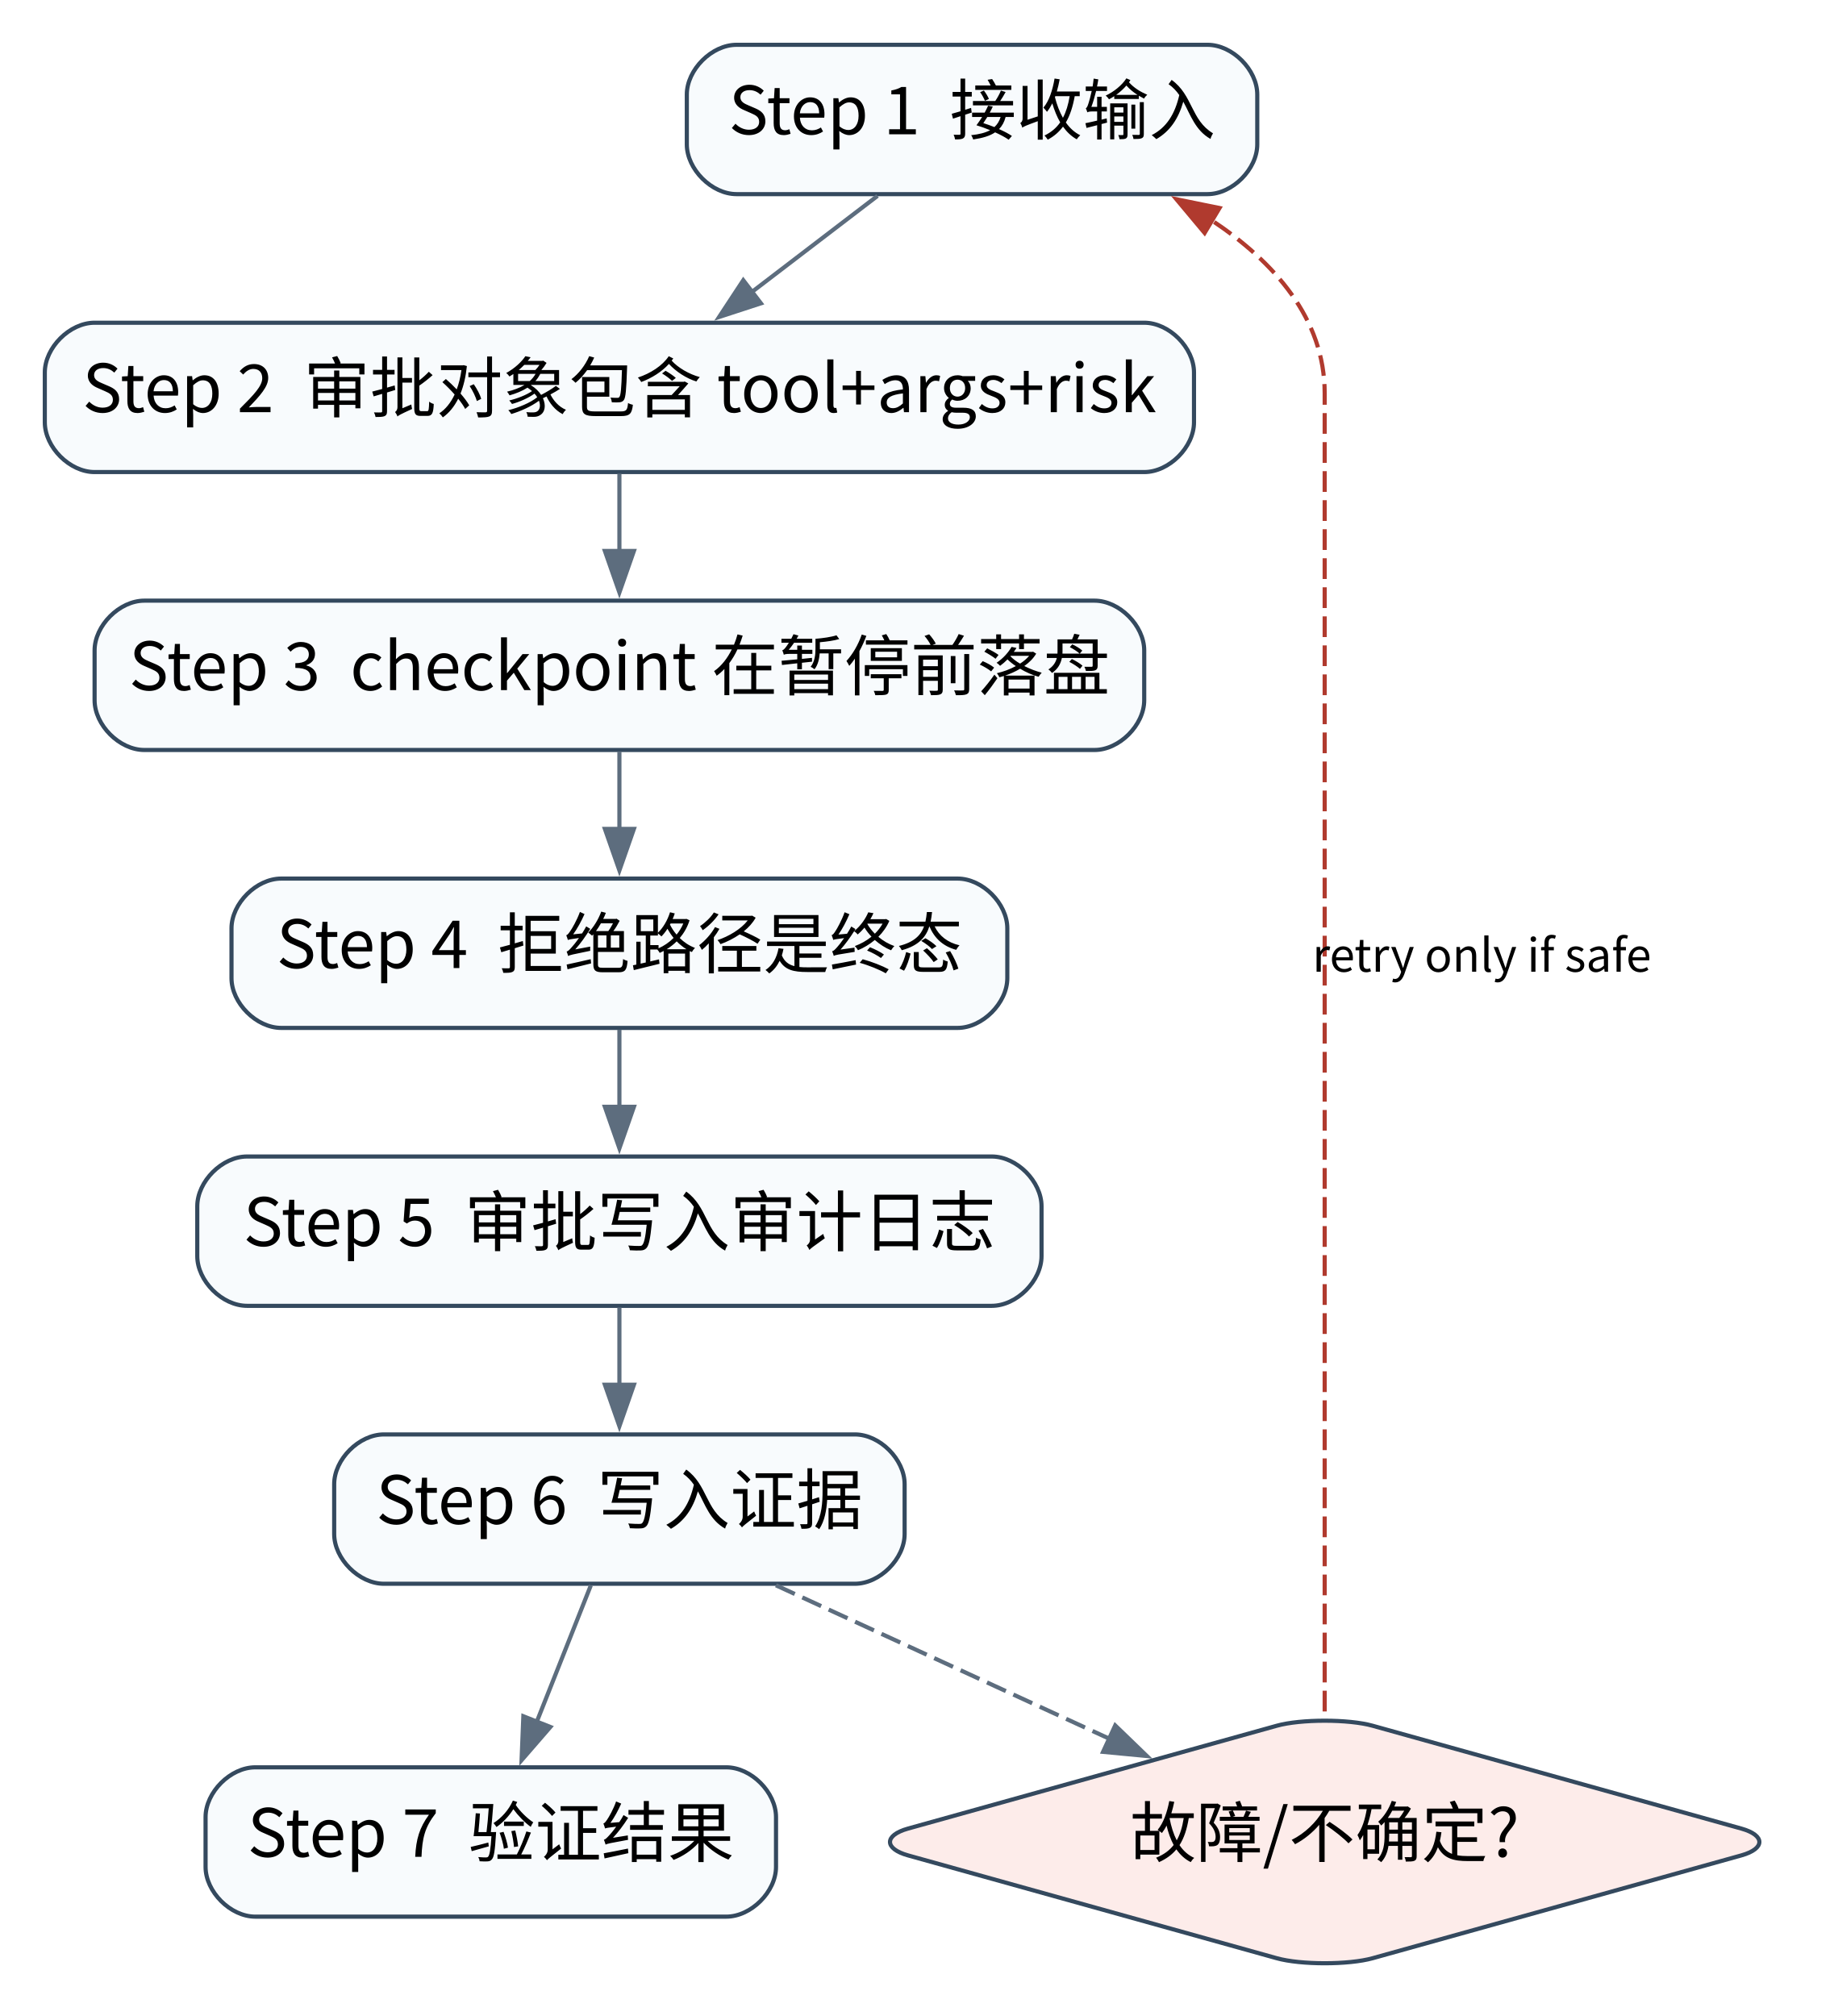
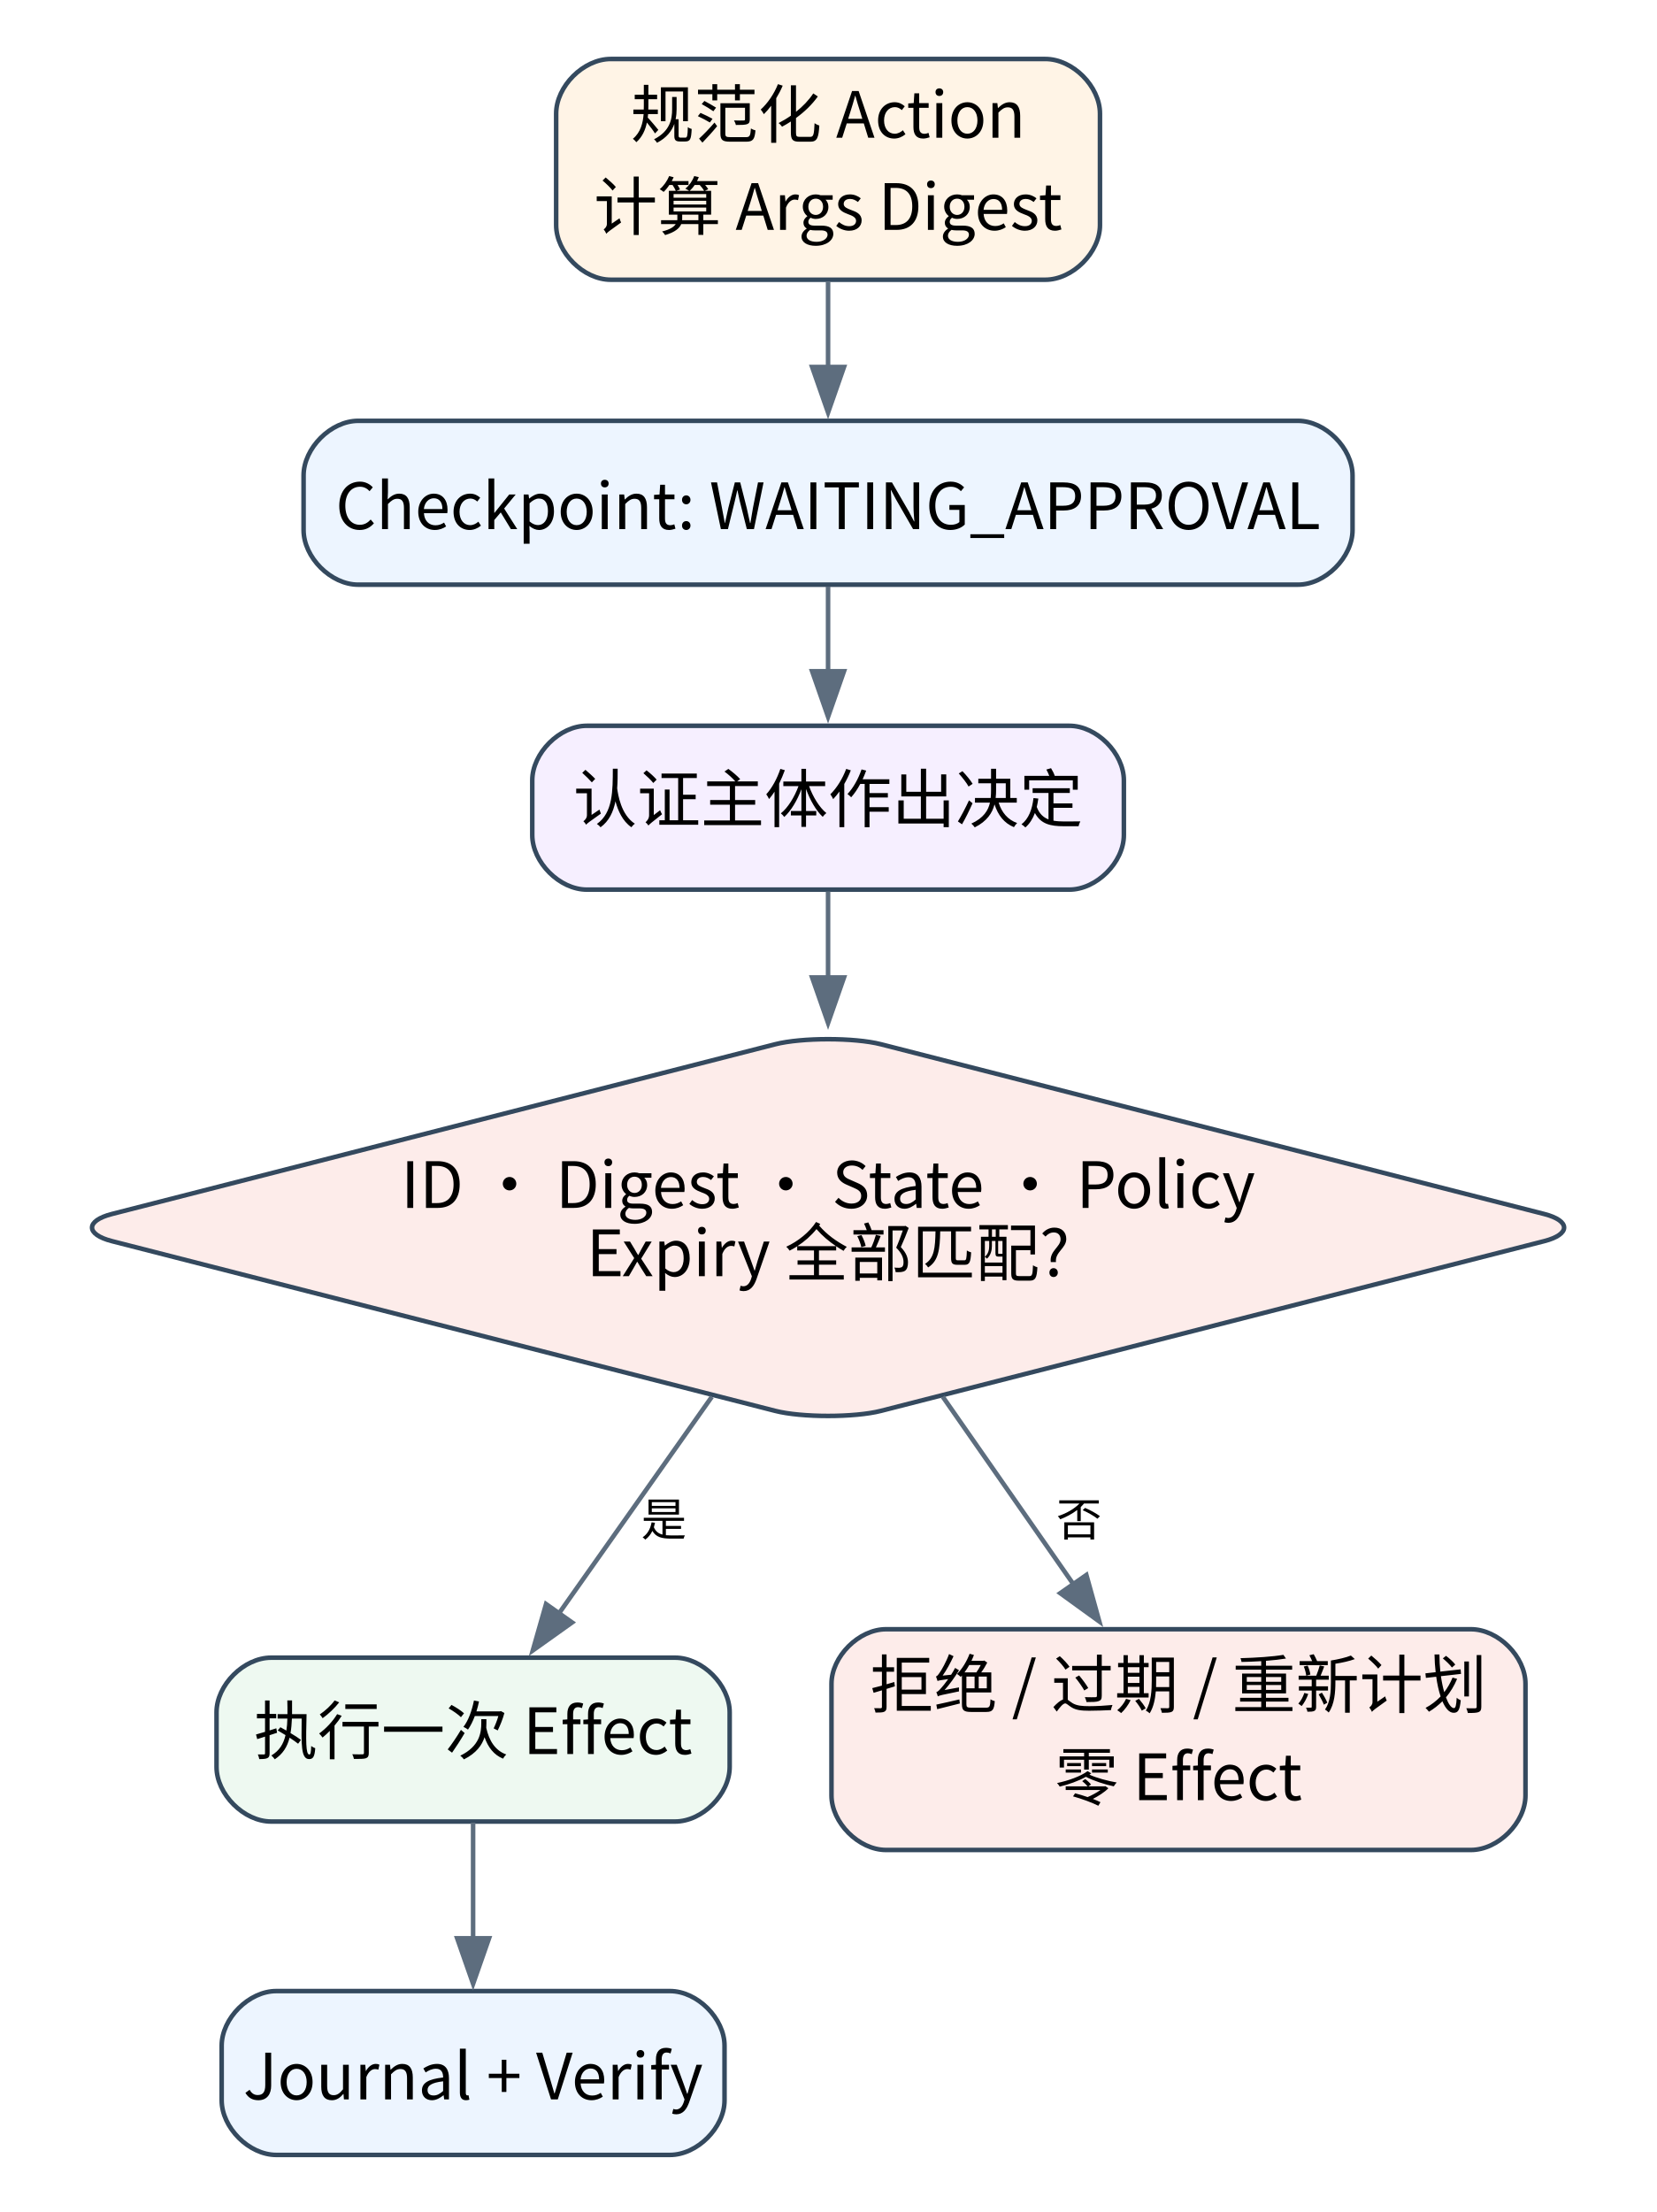
- <svg xmlns="http://www.w3.org/2000/svg" width="442pt" height="486pt" viewBox="0.00 0.00 442.00 486.00">
-   <g id="graph0" class="graph" transform="scale(1 1) rotate(0) translate(10.8 475.3)">
+ <svg xmlns="http://www.w3.org/2000/svg" width="364pt" height="486pt" viewBox="0.00 0.00 364.00 486.00">
+   <g id="graph0" class="graph" transform="scale(1 1) rotate(0) translate(12.96 473.46)">
    <g id="node1" class="node">
-       <path fill="#f8fbfd" stroke="#34495e" d="M280.25,-464.5C280.25,-464.5 166.75,-464.5 166.75,-464.5 160.75,-464.5 154.75,-458.5 154.75,-452.5 154.75,-452.5 154.75,-440.5 154.75,-440.5 154.75,-434.5 160.75,-428.5 166.75,-428.5 166.75,-428.5 280.25,-428.5 280.25,-428.5 286.25,-428.5 292.25,-434.5 292.25,-440.5 292.25,-440.5 292.25,-452.5 292.25,-452.5 292.25,-458.5 286.25,-464.5 280.25,-464.5" />
-       <text xml:space="preserve" text-anchor="middle" x="223.5" y="-442.93" font-family="Noto Sans CJK SC" font-size="16.00">Step 1  接收输入</text>
+       <path fill="#fff4e6" stroke="#34495e" d="M216.75,-460.5C216.75,-460.5 121.25,-460.5 121.25,-460.5 115.25,-460.5 109.25,-454.5 109.25,-448.5 109.25,-448.5 109.25,-424 109.25,-424 109.25,-418 115.25,-412 121.25,-412 121.25,-412 216.75,-412 216.75,-412 222.75,-412 228.75,-418 228.75,-424 228.75,-424 228.75,-448.5 228.75,-448.5 228.75,-454.5 222.75,-460.5 216.75,-460.5" />
+       <text xml:space="preserve" text-anchor="middle" x="169" y="-443.2" font-family="Noto Sans CJK SC" font-size="14.00">规范化 Action</text>
+       <text xml:space="preserve" text-anchor="middle" x="169" y="-422.95" font-family="Noto Sans CJK SC" font-size="14.00">计算 Args Digest</text>
    </g>
    <g id="node2" class="node">
-       <path fill="#f8fbfd" stroke="#34495e" d="M265,-397.5C265,-397.5 12,-397.5 12,-397.5 6,-397.5 0,-391.5 0,-385.5 0,-385.5 0,-373.5 0,-373.5 0,-367.5 6,-361.5 12,-361.5 12,-361.5 265,-361.5 265,-361.5 271,-361.5 277,-367.5 277,-373.5 277,-373.5 277,-385.5 277,-385.5 277,-391.5 271,-397.5 265,-397.5" />
-       <text xml:space="preserve" text-anchor="middle" x="138.5" y="-375.93" font-family="Noto Sans CJK SC" font-size="16.00">Step 2  审批对象包含 tool+args+risk</text>
+       <path fill="#edf5ff" stroke="#34495e" d="M272.25,-381C272.25,-381 65.75,-381 65.75,-381 59.75,-381 53.75,-375 53.75,-369 53.75,-369 53.75,-357 53.75,-357 53.75,-351 59.75,-345 65.75,-345 65.75,-345 272.25,-345 272.25,-345 278.25,-345 284.25,-351 284.25,-357 284.25,-357 284.25,-369 284.25,-369 284.25,-375 278.25,-381 272.25,-381" />
+       <text xml:space="preserve" text-anchor="middle" x="169" y="-357.2" font-family="Noto Sans CJK SC" font-size="14.00">Checkpoint: WAITING_APPROVAL</text>
    </g>
    <g id="edge1" class="edge">
-       <path fill="none" stroke="#5d6d7e" d="M200.72,-428.08C191.38,-420.94 180.42,-412.55 170.31,-404.82" />
-       <polygon fill="#5d6d7e" stroke="#5d6d7e" points="172.61,-402.18 162.54,-398.89 168.36,-407.74 172.61,-402.18" />
+       <path fill="none" stroke="#5d6d7e" d="M169,-411.52C169,-405.51 169,-398.97 169,-392.74" />
+       <polygon fill="#5d6d7e" stroke="#5d6d7e" points="172.5,-392.83 169,-382.83 165.5,-392.83 172.5,-392.83" />
    </g>
    <g id="node3" class="node">
-       <path fill="#f8fbfd" stroke="#34495e" d="M253,-330.5C253,-330.5 24,-330.5 24,-330.5 18,-330.5 12,-324.5 12,-318.5 12,-318.5 12,-306.5 12,-306.5 12,-300.5 18,-294.5 24,-294.5 24,-294.5 253,-294.5 253,-294.5 259,-294.5 265,-300.5 265,-306.5 265,-306.5 265,-318.5 265,-318.5 265,-324.5 259,-330.5 253,-330.5" />
-       <text xml:space="preserve" text-anchor="middle" x="138.5" y="-308.93" font-family="Noto Sans CJK SC" font-size="16.00">Step 3  checkpoint 在暂停前落盘</text>
+       <path fill="#f6efff" stroke="#34495e" d="M222,-314C222,-314 116,-314 116,-314 110,-314 104,-308 104,-302 104,-302 104,-290 104,-290 104,-284 110,-278 116,-278 116,-278 222,-278 222,-278 228,-278 234,-284 234,-290 234,-290 234,-302 234,-302 234,-308 228,-314 222,-314" />
+       <text xml:space="preserve" text-anchor="middle" x="169" y="-292.82" font-family="Noto Sans CJK SC" font-size="14.00">认证主体作出决定</text>
    </g>
    <g id="edge2" class="edge">
-       <path fill="none" stroke="#5d6d7e" d="M138.5,-361.08C138.5,-355.25 138.5,-348.59 138.5,-342.14" />
-       <polygon fill="#5d6d7e" stroke="#5d6d7e" points="142,-342.48 138.5,-332.48 135,-342.48 142,-342.48" />
+       <path fill="none" stroke="#5d6d7e" d="M169,-344.58C169,-338.75 169,-332.09 169,-325.64" />
+       <polygon fill="#5d6d7e" stroke="#5d6d7e" points="172.5,-325.98 169,-315.98 165.5,-325.98 172.5,-325.98" />
    </g>
    <g id="node4" class="node">
-       <path fill="#f8fbfd" stroke="#34495e" d="M220,-263.5C220,-263.5 57,-263.5 57,-263.5 51,-263.5 45,-257.5 45,-251.5 45,-251.5 45,-239.5 45,-239.5 45,-233.5 51,-227.5 57,-227.5 57,-227.5 220,-227.5 220,-227.5 226,-227.5 232,-233.5 232,-239.5 232,-239.5 232,-251.5 232,-251.5 232,-257.5 226,-263.5 220,-263.5" />
-       <text xml:space="preserve" text-anchor="middle" x="138.5" y="-241.93" font-family="Noto Sans CJK SC" font-size="16.00">Step 4  拒绝路径是终态</text>
+       <path fill="#fdecea" stroke="#34495e" d="M157.37,-244.02C157.37,-244.02 11.63,-206.73 11.63,-206.73 5.81,-205.24 5.81,-202.26 11.63,-200.77 11.63,-200.77 157.37,-163.48 157.37,-163.48 163.19,-161.99 174.81,-161.99 180.63,-163.48 180.63,-163.48 326.37,-200.77 326.37,-200.77 332.19,-202.26 332.19,-205.24 326.37,-206.73 326.37,-206.73 180.63,-244.02 180.63,-244.02 174.81,-245.51 163.19,-245.51 157.37,-244.02" />
+       <text xml:space="preserve" text-anchor="middle" x="169" y="-208.07" font-family="Noto Sans CJK SC" font-size="14.00">ID · Digest · State · Policy</text>
+       <text xml:space="preserve" text-anchor="middle" x="169" y="-193.07" font-family="Noto Sans CJK SC" font-size="14.00">Expiry 全部匹配?</text>
    </g>
    <g id="edge3" class="edge">
-       <path fill="none" stroke="#5d6d7e" d="M138.5,-294.08C138.5,-288.25 138.5,-281.59 138.5,-275.14" />
-       <polygon fill="#5d6d7e" stroke="#5d6d7e" points="142,-275.48 138.5,-265.48 135,-275.48 142,-275.48" />
+       <path fill="none" stroke="#5d6d7e" d="M169,-277.6C169,-271.88 169,-265.2 169,-258.24" />
+       <polygon fill="#5d6d7e" stroke="#5d6d7e" points="172.5,-258.7 169,-248.7 165.5,-258.7 172.5,-258.7" />
    </g>
    <g id="node5" class="node">
-       <path fill="#f8fbfd" stroke="#34495e" d="M228.25,-196.5C228.25,-196.5 48.75,-196.5 48.75,-196.5 42.75,-196.5 36.75,-190.5 36.75,-184.5 36.75,-184.5 36.75,-172.5 36.75,-172.5 36.75,-166.5 42.75,-160.5 48.75,-160.5 48.75,-160.5 228.25,-160.5 228.25,-160.5 234.25,-160.5 240.25,-166.5 240.25,-172.5 240.25,-172.5 240.25,-184.5 240.25,-184.5 240.25,-190.5 234.25,-196.5 228.25,-196.5" />
-       <text xml:space="preserve" text-anchor="middle" x="138.5" y="-174.93" font-family="Noto Sans CJK SC" font-size="16.00">Step 5  审批写入审计日志</text>
+       <path fill="#eef9f1" stroke="#34495e" d="M135.38,-109.25C135.38,-109.25 46.62,-109.25 46.62,-109.25 40.62,-109.25 34.62,-103.25 34.62,-97.25 34.62,-97.25 34.62,-85.25 34.62,-85.25 34.62,-79.25 40.62,-73.25 46.62,-73.25 46.62,-73.25 135.38,-73.25 135.38,-73.25 141.38,-73.25 147.38,-79.25 147.38,-85.25 147.38,-85.25 147.38,-97.25 147.38,-97.25 147.38,-103.25 141.38,-109.25 135.38,-109.25" />
+       <text xml:space="preserve" text-anchor="middle" x="91" y="-88.08" font-family="Noto Sans CJK SC" font-size="14.00">执行一次 Effect</text>
    </g>
    <g id="edge4" class="edge">
-       <path fill="none" stroke="#5d6d7e" d="M138.5,-227.08C138.5,-221.25 138.5,-214.59 138.5,-208.14" />
-       <polygon fill="#5d6d7e" stroke="#5d6d7e" points="142,-208.48 138.5,-198.48 135,-208.48 142,-208.48" />
+       <path fill="none" stroke="#5d6d7e" d="M143.46,-166.57C132.49,-151.02 119.89,-133.18 109.79,-118.87" />
+       <polygon fill="#5d6d7e" stroke="#5d6d7e" points="112.75,-116.99 104.12,-110.84 107.03,-121.03 112.75,-116.99" />
+       <text xml:space="preserve" text-anchor="middle" x="132.91" y="-136" font-family="Noto Sans CJK SC" font-size="10.00">是</text>
+     </g>
+     <g id="node7" class="node">
+       <path fill="#fdecea" stroke="#34495e" d="M310.25,-115.5C310.25,-115.5 181.75,-115.5 181.75,-115.5 175.75,-115.5 169.75,-109.5 169.75,-103.5 169.75,-103.5 169.75,-79 169.75,-79 169.75,-73 175.75,-67 181.75,-67 181.75,-67 310.25,-67 310.25,-67 316.25,-67 322.25,-73 322.25,-79 322.25,-79 322.25,-103.5 322.25,-103.5 322.25,-109.5 316.25,-115.5 310.25,-115.5" />
+       <text xml:space="preserve" text-anchor="middle" x="246" y="-98.2" font-family="Noto Sans CJK SC" font-size="14.00">拒绝 / 过期 / 重新计划</text>
+       <text xml:space="preserve" text-anchor="middle" x="246" y="-77.95" font-family="Noto Sans CJK SC" font-size="14.00">零 Effect</text>
+     </g>
+     <g id="edge5" class="edge">
+       <path fill="none" stroke="#5d6d7e" d="M194.21,-166.57C203.53,-153.2 214.03,-138.13 223.13,-125.07" />
+       <polygon fill="#5d6d7e" stroke="#5d6d7e" points="225.76,-127.42 228.6,-117.21 220.02,-123.42 225.76,-127.42" />
+       <text xml:space="preserve" text-anchor="middle" x="224.15" y="-136" font-family="Noto Sans CJK SC" font-size="10.00">否</text>
    </g>
    <g id="node6" class="node">
-       <path fill="#f8fbfd" stroke="#34495e" d="M195.25,-129.5C195.25,-129.5 81.75,-129.5 81.75,-129.5 75.75,-129.5 69.75,-123.5 69.75,-117.5 69.75,-117.5 69.75,-105.5 69.75,-105.5 69.75,-99.5 75.75,-93.5 81.75,-93.5 81.75,-93.5 195.25,-93.5 195.25,-93.5 201.25,-93.5 207.25,-99.5 207.25,-105.5 207.25,-105.5 207.25,-117.5 207.25,-117.5 207.25,-123.5 201.25,-129.5 195.25,-129.5" />
-       <text xml:space="preserve" text-anchor="middle" x="138.5" y="-107.92" font-family="Noto Sans CJK SC" font-size="16.00">Step 6  写入证据</text>
-     </g>
-     <g id="edge5" class="edge">
-       <path fill="none" stroke="#5d6d7e" d="M138.5,-160.08C138.5,-154.25 138.5,-147.59 138.5,-141.14" />
-       <polygon fill="#5d6d7e" stroke="#5d6d7e" points="142,-141.48 138.5,-131.48 135,-141.48 142,-141.48" />
-     </g>
-     <g id="node7" class="node">
-       <path fill="#f8fbfd" stroke="#34495e" d="M164.25,-49.25C164.25,-49.25 50.75,-49.25 50.75,-49.25 44.75,-49.25 38.75,-43.25 38.75,-37.25 38.75,-37.25 38.75,-25.25 38.75,-25.25 38.75,-19.25 44.75,-13.25 50.75,-13.25 50.75,-13.25 164.25,-13.25 164.25,-13.25 170.25,-13.25 176.25,-19.25 176.25,-25.25 176.25,-25.25 176.25,-37.25 176.25,-37.25 176.25,-43.25 170.25,-49.25 164.25,-49.25" />
-       <text xml:space="preserve" text-anchor="middle" x="107.5" y="-27.68" font-family="Noto Sans CJK SC" font-size="16.00">Step 7  验证结果</text>
+       <path fill="#edf5ff" stroke="#34495e" d="M134.25,-36C134.25,-36 47.75,-36 47.75,-36 41.75,-36 35.75,-30 35.75,-24 35.75,-24 35.75,-12 35.75,-12 35.75,-6 41.75,0 47.75,0 47.75,0 134.25,0 134.25,0 140.25,0 146.25,-6 146.25,-12 146.25,-12 146.25,-24 146.25,-24 146.25,-30 140.25,-36 134.25,-36" />
+       <text xml:space="preserve" text-anchor="middle" x="91" y="-12.2" font-family="Noto Sans CJK SC" font-size="14.00">Journal + Verify</text>
    </g>
    <g id="edge6" class="edge">
-       <path fill="none" stroke="#5d6d7e" d="M131.62,-93.13C127.77,-83.41 122.87,-71.05 118.5,-60.02" />
-       <polygon fill="#5d6d7e" stroke="#5d6d7e" points="121.86,-58.98 114.92,-50.97 115.35,-61.56 121.86,-58.98" />
-     </g>
-     <g id="node8" class="node">
-       <path fill="#fdecea" stroke="#34495e" d="M296.94,-59.27C296.94,-59.27 208.06,-34.48 208.06,-34.48 202.28,-32.86 202.28,-29.64 208.06,-28.02 208.06,-28.02 296.94,-3.23 296.94,-3.23 302.72,-1.61 314.28,-1.61 320.06,-3.23 320.06,-3.23 408.94,-28.02 408.94,-28.02 414.72,-29.64 414.72,-32.86 408.94,-34.48 408.94,-34.48 320.06,-59.27 320.06,-59.27 314.28,-60.89 302.72,-60.89 296.94,-59.27" />
-       <text xml:space="preserve" text-anchor="middle" x="308.5" y="-27.68" font-family="Noto Sans CJK SC" font-size="16.00">故障/不确定?</text>
-     </g>
-     <g id="edge7" class="edge">
-       <path fill="none" stroke="#5d6d7e" stroke-dasharray="5,2" d="M176.23,-93.13C199.87,-82.25 230.67,-68.08 256.6,-56.14" />
-       <polygon fill="#5d6d7e" stroke="#5d6d7e" points="258.01,-59.34 265.63,-51.98 255.08,-52.98 258.01,-59.34" />
-     </g>
-     <g id="edge8" class="edge">
-       <path fill="none" stroke="#b03a2e" stroke-dasharray="5,2" d="M308.5,-62.72C308.5,-77.2 308.5,-94.74 308.5,-110.5 308.5,-380.5 308.5,-380.5 308.5,-380.5 308.5,-398.5 296.32,-412.19 281.19,-422.24" />
-       <polygon fill="#b03a2e" stroke="#b03a2e" points="279.56,-419.14 272.76,-427.27 283.15,-425.15 279.56,-419.14" />
-       <text xml:space="preserve" text-anchor="middle" x="346.38" y="-241.05" font-family="Noto Sans CJK SC" font-size="11.00">retry only if safe</text>
+       <path fill="none" stroke="#5d6d7e" d="M91,-73C91,-65.3 91,-56.02 91,-47.34" />
+       <polygon fill="#5d6d7e" stroke="#5d6d7e" points="94.5,-47.6 91,-37.6 87.5,-47.6 94.5,-47.6" />
    </g>
  </g>
</svg>
